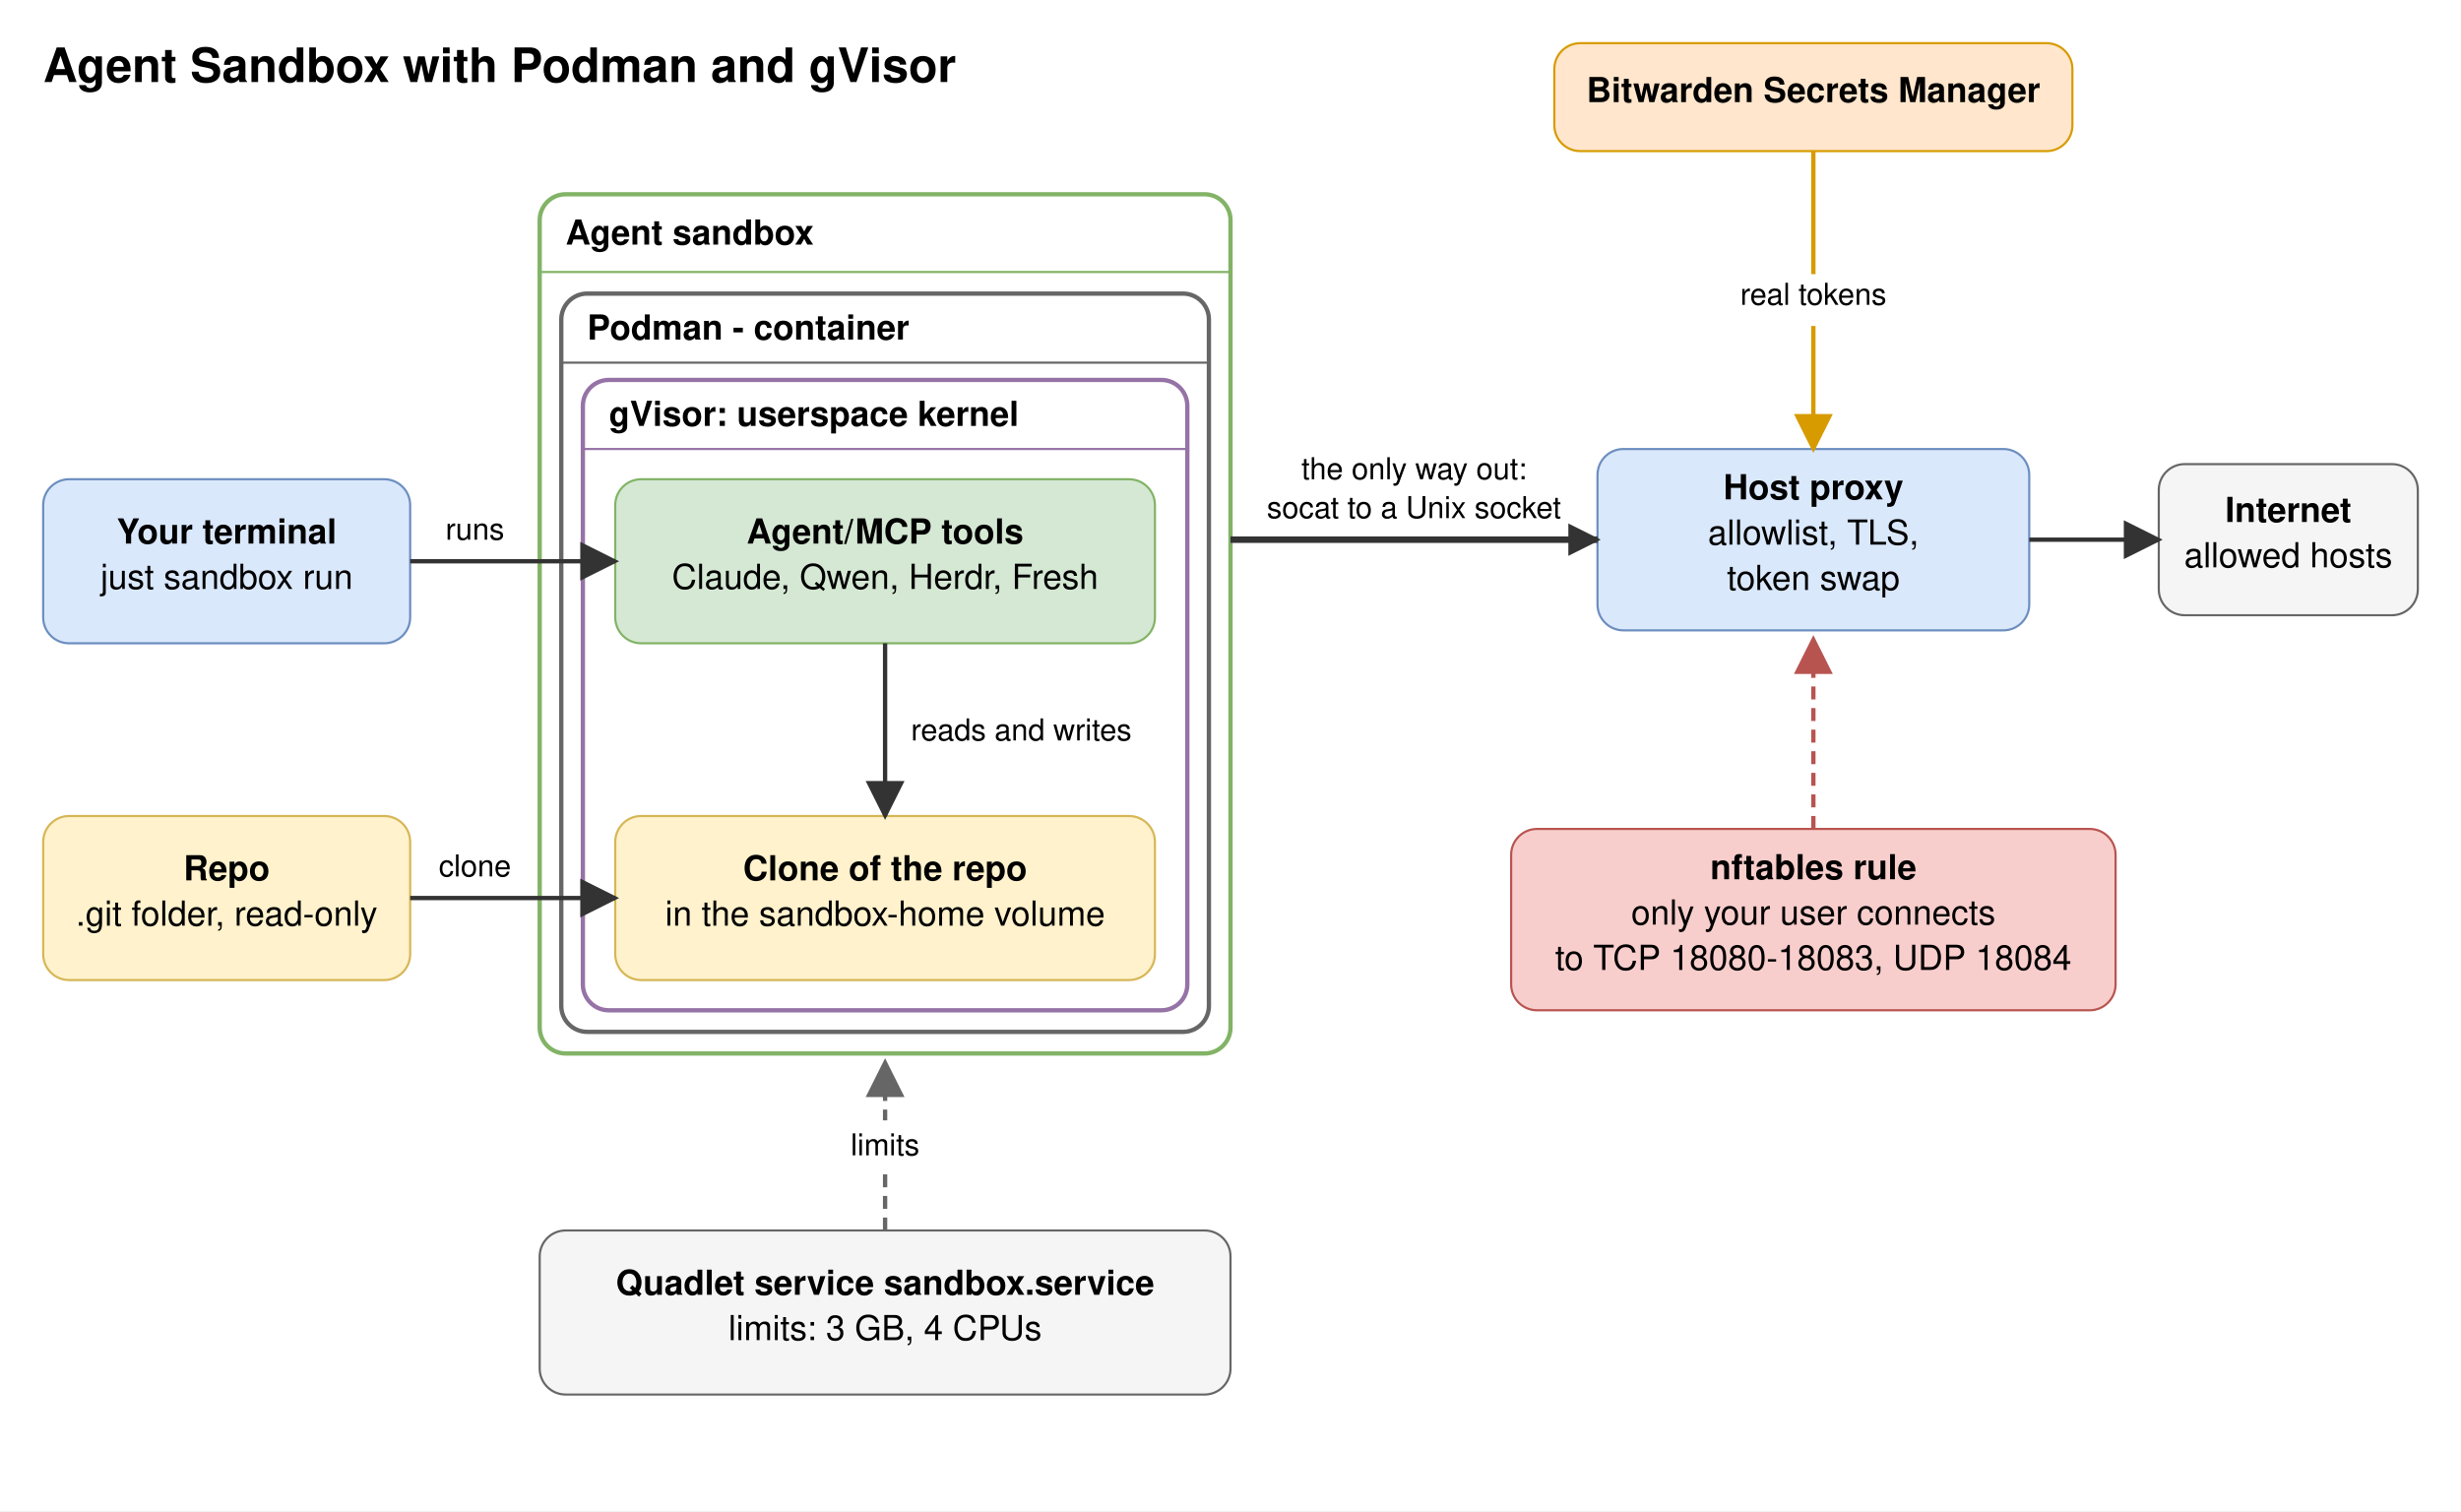
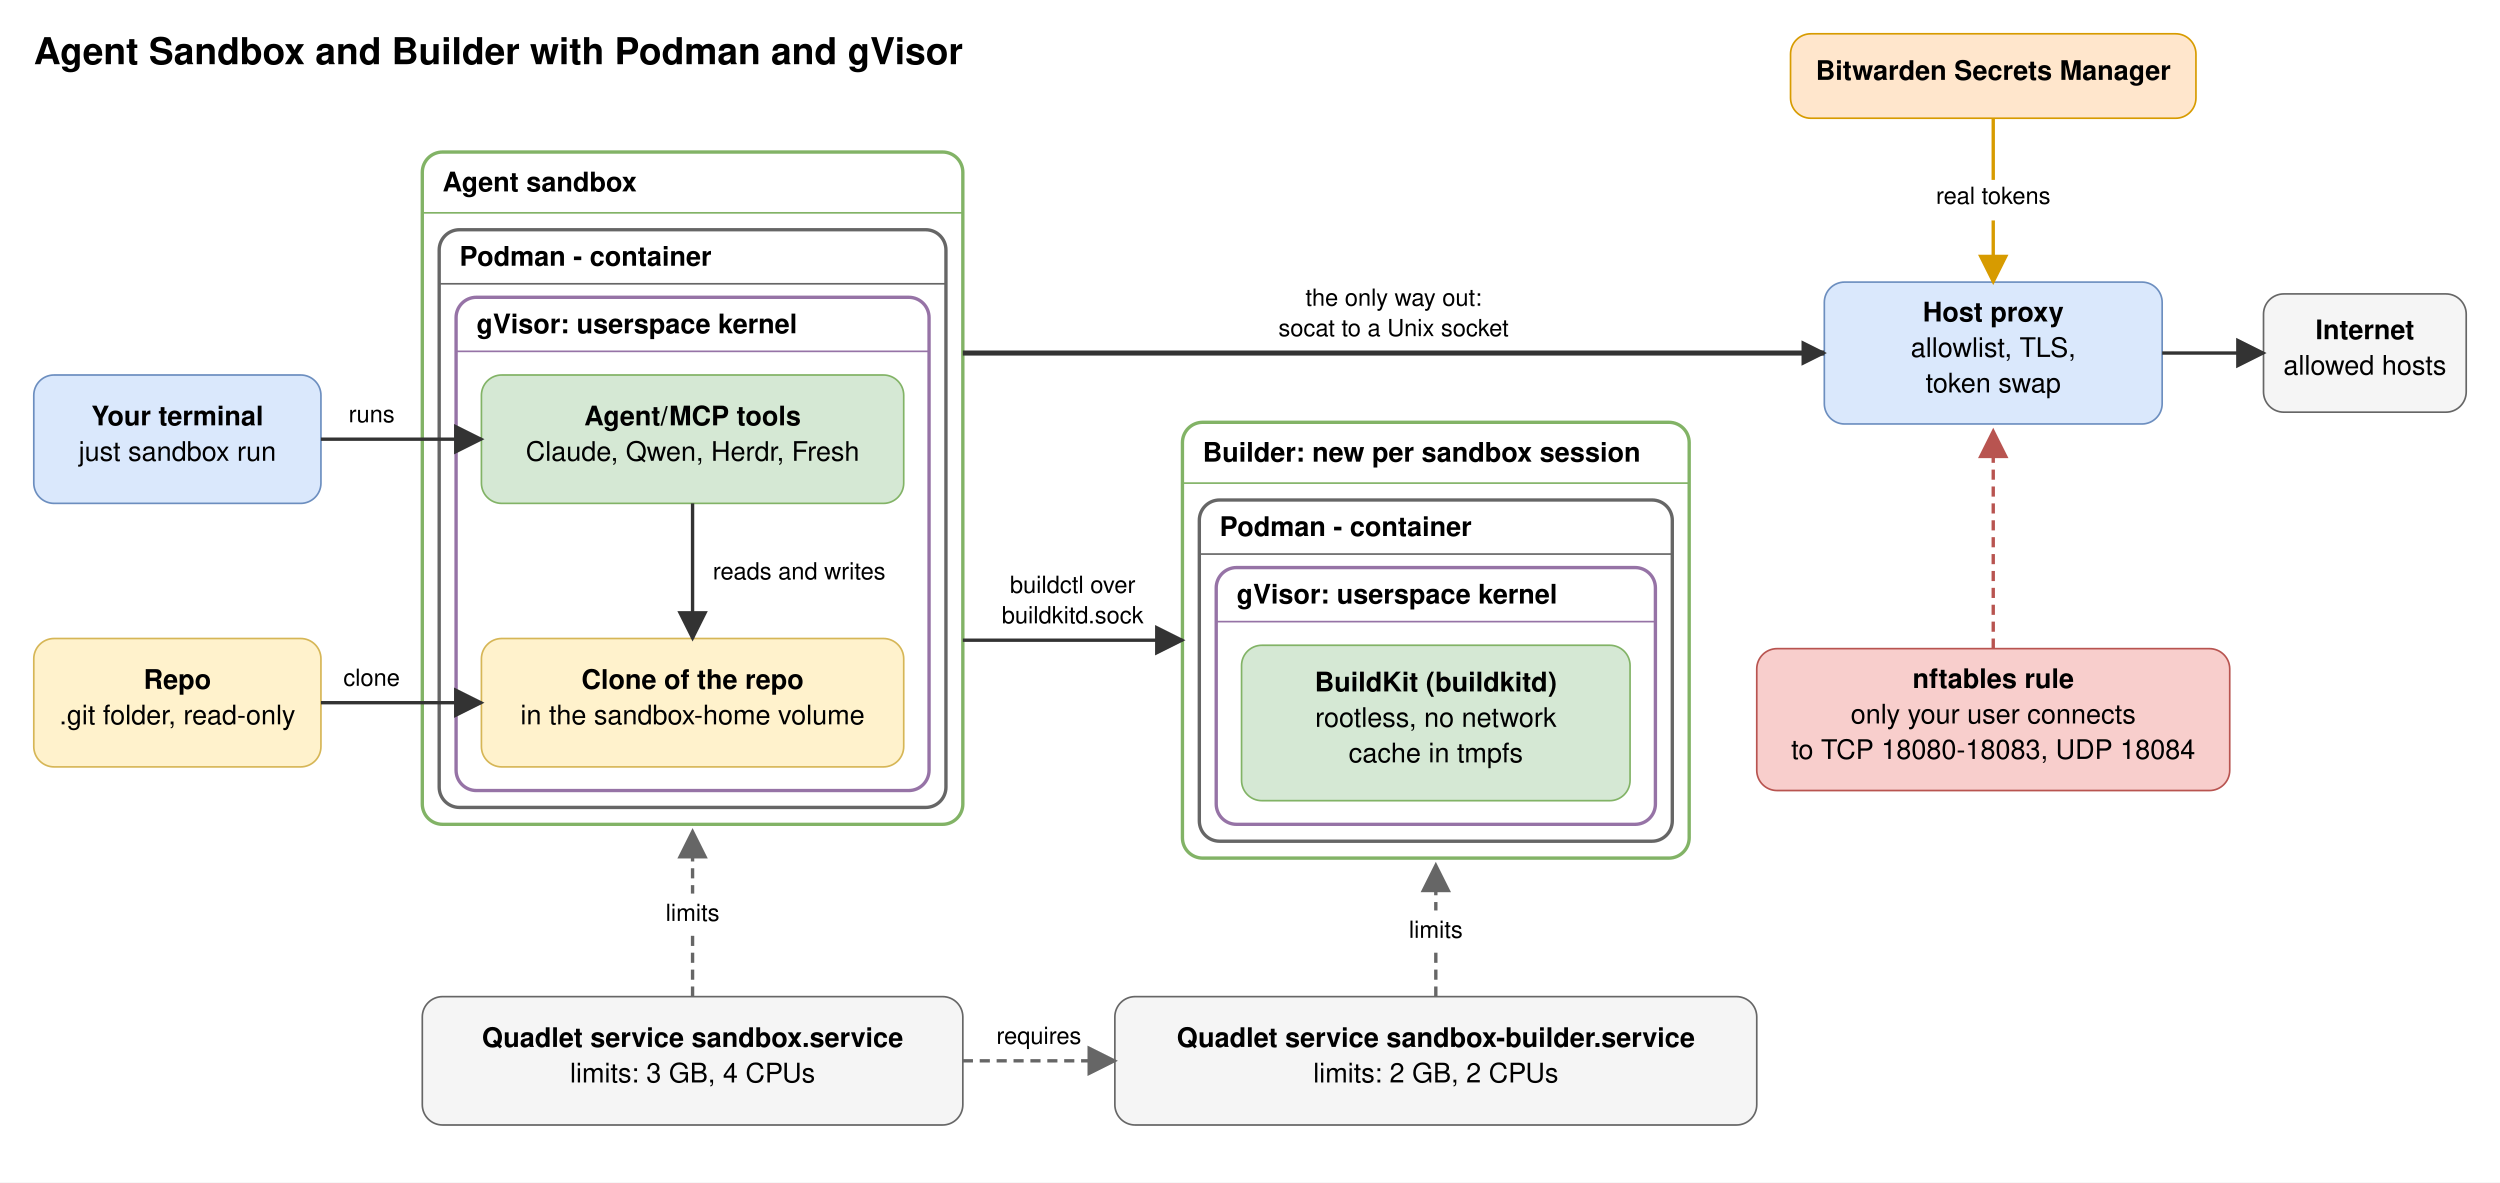
- <svg xmlns="http://www.w3.org/2000/svg" version="1.1" width="1140" height="700" viewBox="0 0 1140 700" font-family="Helvetica, Arial, sans-serif">
+ <svg xmlns="http://www.w3.org/2000/svg" version="1.1" width="1480" height="700" viewBox="0 0 1480 700" font-family="Helvetica, Arial, sans-serif">
  <defs>
    <marker id="a" viewBox="0 0 10 10" refX="9" refY="5" markerWidth="9" markerHeight="9" orient="auto">
      <path d="M0,0 L10,5 L0,10 z" fill="#333333" />
    </marker>
    <marker id="b" viewBox="0 0 10 10" refX="9" refY="5" markerWidth="5" markerHeight="5" orient="auto">
      <path d="M0,0 L10,5 L0,10 z" fill="#333333" />
    </marker>
    <marker id="o" viewBox="0 0 10 10" refX="9" refY="5" markerWidth="9" markerHeight="9" orient="auto">
      <path d="M0,0 L10,5 L0,10 z" fill="#d79b00" />
    </marker>
    <marker id="r" viewBox="0 0 10 10" refX="9" refY="5" markerWidth="9" markerHeight="9" orient="auto">
      <path d="M0,0 L10,5 L0,10 z" fill="#b85450" />
    </marker>
    <marker id="g" viewBox="0 0 10 10" refX="9" refY="5" markerWidth="9" markerHeight="9" orient="auto">
      <path d="M0,0 L10,5 L0,10 z" fill="#666666" />
    </marker>
  </defs>
-   <rect x="0" y="0" width="1140" height="700" fill="#ffffff" />
-   <text x="20" y="38" font-size="22" font-weight="bold" fill="#000000">Agent Sandbox with Podman and gVisor</text>
-   <rect x="720" y="20" width="240" height="50" rx="12" fill="#ffe6cc" stroke="#d79b00" stroke-width="1" />
+   <rect x="0" y="0" width="1480" height="700" fill="#ffffff" />
+   <text x="20" y="38" font-size="22" font-weight="bold" fill="#000000">Agent Sandbox and Builder with Podman and gVisor</text>
+   <rect x="1060" y="20" width="240" height="50" rx="12" fill="#ffe6cc" stroke="#d79b00" stroke-width="1" />
  <g font-size="16" text-anchor="middle" fill="#000000" font-weight="bold">
-     <text x="840.0" y="47.3">Bitwarden Secrets Manager</text>
+     <text x="1180.0" y="47.3">Bitwarden Secrets Manager</text>
  </g>
  <rect x="20" y="222" width="170" height="76" rx="12" fill="#dae8fc" stroke="#6c8ebf" stroke-width="1" />
  <g font-size="16" text-anchor="middle" fill="#000000">
    <text x="105.0" y="251.8" font-weight="bold">Your terminal</text>
    <text x="105.0" y="272.8">just sandbox run</text>
  </g>
  <rect x="20" y="378" width="170" height="76" rx="12" fill="#fff2cc" stroke="#d6b656" stroke-width="1" />
  <g font-size="16" text-anchor="middle" fill="#000000">
    <text x="105.0" y="407.8" font-weight="bold">Repo</text>
    <text x="105.0" y="428.8">.git folder, read-only</text>
  </g>
  <rect x="250" y="90" width="320" height="398" rx="12" fill="#ffffff" stroke="#82b366" stroke-width="2" />
  <line x1="250" y1="126" x2="570" y2="126" stroke="#82b366" stroke-width="1" />
  <g font-size="16" text-anchor="start" fill="#000000" font-weight="bold">
    <text x="262" y="113.3">Agent sandbox</text>
  </g>
  <rect x="260" y="136" width="300" height="342" rx="12" fill="#ffffff" stroke="#666666" stroke-width="2" />
  <line x1="260" y1="168" x2="560" y2="168" stroke="#666666" stroke-width="1" />
  <g font-size="16" text-anchor="start" fill="#000000" font-weight="bold">
    <text x="272" y="157.3">Podman - container</text>
  </g>
  <rect x="270" y="176" width="280" height="292" rx="12" fill="#ffffff" stroke="#9673a6" stroke-width="2" />
  <line x1="270" y1="208" x2="550" y2="208" stroke="#9673a6" stroke-width="1" />
  <g font-size="16" text-anchor="start" fill="#000000" font-weight="bold">
    <text x="282" y="197.3">gVisor: userspace kernel</text>
  </g>
  <rect x="285" y="222" width="250" height="76" rx="12" fill="#d5e8d4" stroke="#82b366" stroke-width="1" />
  <g font-size="16" text-anchor="middle" fill="#000000">
    <text x="410.0" y="251.8" font-weight="bold">Agent/MCP tools</text>
    <text x="410.0" y="272.8">Claude, Qwen, Herdr, Fresh</text>
  </g>
  <rect x="285" y="378" width="250" height="76" rx="12" fill="#fff2cc" stroke="#d6b656" stroke-width="1" />
  <g font-size="16" text-anchor="middle" fill="#000000">
    <text x="410.0" y="407.8" font-weight="bold">Clone of the repo</text>
    <text x="410.0" y="428.8">in the sandbox-home volume</text>
  </g>
-   <rect x="250" y="570" width="320" height="76" rx="12" fill="#f5f5f5" stroke="#666666" stroke-width="1" />
+   <rect x="250" y="590" width="320" height="76" rx="12" fill="#f5f5f5" stroke="#666666" stroke-width="1" />
  <g font-size="16" text-anchor="middle" fill="#000000">
-     <text x="410.0" y="599.8" font-weight="bold">Quadlet service sandbox.service</text>
-     <text x="410.0" y="620.8">limits: 3 GB, 4 CPUs</text>
+     <text x="410.0" y="619.8" font-weight="bold">Quadlet service sandbox.service</text>
+     <text x="410.0" y="640.8">limits: 3 GB, 4 CPUs</text>
  </g>
-   <rect x="740" y="208" width="200" height="84" rx="12" fill="#dae8fc" stroke="#6c8ebf" stroke-width="1" />
+   <rect x="700" y="250" width="300" height="258" rx="12" fill="#ffffff" stroke="#82b366" stroke-width="2" />
+   <line x1="700" y1="286" x2="1000" y2="286" stroke="#82b366" stroke-width="1" />
+   <g font-size="16" text-anchor="start" fill="#000000" font-weight="bold">
+     <text x="712" y="273.3">Builder: new per sandbox session</text>
+   </g>
+   <rect x="710" y="296" width="280" height="202" rx="12" fill="#ffffff" stroke="#666666" stroke-width="2" />
+   <line x1="710" y1="328" x2="990" y2="328" stroke="#666666" stroke-width="1" />
+   <g font-size="16" text-anchor="start" fill="#000000" font-weight="bold">
+     <text x="722" y="317.3">Podman - container</text>
+   </g>
+   <rect x="720" y="336" width="260" height="152" rx="12" fill="#ffffff" stroke="#9673a6" stroke-width="2" />
+   <line x1="720" y1="368" x2="980" y2="368" stroke="#9673a6" stroke-width="1" />
+   <g font-size="16" text-anchor="start" fill="#000000" font-weight="bold">
+     <text x="732" y="357.3">gVisor: userspace kernel</text>
+   </g>
+   <rect x="735" y="382" width="230" height="92" rx="12" fill="#d5e8d4" stroke="#82b366" stroke-width="1" />
  <g font-size="16" text-anchor="middle" fill="#000000">
-     <text x="840.0" y="231.3" font-weight="bold">Host proxy</text>
-     <text x="840.0" y="252.3">allowlist, TLS,</text>
-     <text x="840.0" y="273.3">token swap</text>
+     <text x="850.0" y="409.3" font-weight="bold">BuildKit (buildkitd)</text>
+     <text x="850.0" y="430.3">rootless, no network</text>
+     <text x="850.0" y="451.3">cache in tmpfs</text>
  </g>
-   <rect x="700" y="384" width="280" height="84" rx="12" fill="#f8cecc" stroke="#b85450" stroke-width="1" />
+   <rect x="660" y="590" width="380" height="76" rx="12" fill="#f5f5f5" stroke="#666666" stroke-width="1" />
  <g font-size="16" text-anchor="middle" fill="#000000">
-     <text x="840.0" y="407.3" font-weight="bold">nftables rule</text>
-     <text x="840.0" y="428.3">only your user connects</text>
-     <text x="840.0" y="449.3">to TCP 18080-18083, UDP 18084</text>
+     <text x="850.0" y="619.8" font-weight="bold">Quadlet service sandbox-builder.service</text>
+     <text x="850.0" y="640.8">limits: 2 GB, 2 CPUs</text>
  </g>
-   <rect x="1000" y="215" width="120" height="70" rx="12" fill="#f5f5f5" stroke="#666666" stroke-width="1" />
+   <rect x="1080" y="167" width="200" height="84" rx="12" fill="#dae8fc" stroke="#6c8ebf" stroke-width="1" />
  <g font-size="16" text-anchor="middle" fill="#000000">
-     <text x="1060.0" y="241.8" font-weight="bold">Internet</text>
-     <text x="1060.0" y="262.8">allowed hosts</text>
+     <text x="1180.0" y="190.3" font-weight="bold">Host proxy</text>
+     <text x="1180.0" y="211.3">allowlist, TLS,</text>
+     <text x="1180.0" y="232.3">token swap</text>
+   </g>
+   <rect x="1040" y="384" width="280" height="84" rx="12" fill="#f8cecc" stroke="#b85450" stroke-width="1" />
+   <g font-size="16" text-anchor="middle" fill="#000000">
+     <text x="1180.0" y="407.3" font-weight="bold">nftables rule</text>
+     <text x="1180.0" y="428.3">only your user connects</text>
+     <text x="1180.0" y="449.3">to TCP 18080-18083, UDP 18084</text>
+   </g>
+   <rect x="1340" y="174" width="120" height="70" rx="12" fill="#f5f5f5" stroke="#666666" stroke-width="1" />
+   <g font-size="16" text-anchor="middle" fill="#000000">
+     <text x="1400.0" y="200.8" font-weight="bold">Internet</text>
+     <text x="1400.0" y="221.8">allowed hosts</text>
  </g>
  <path d="M190,260 L285,260" fill="none" stroke="#333333" stroke-width="2" marker-end="url(#a)" />
  <path d="M190,416 L285,416" fill="none" stroke="#333333" stroke-width="2" marker-end="url(#a)" />
-   <path d="M570,250 L740,250" fill="none" stroke="#333333" stroke-width="3" marker-end="url(#b)" />
-   <path d="M940,250 L1000,250" fill="none" stroke="#333333" stroke-width="2" marker-end="url(#a)" />
+   <path d="M570,209 L1080,209" fill="none" stroke="#333333" stroke-width="3" marker-end="url(#b)" />
+   <path d="M1280,209 L1340,209" fill="none" stroke="#333333" stroke-width="2" marker-end="url(#a)" />
  <path d="M410,298 L410,378" fill="none" stroke="#333333" stroke-width="2" marker-end="url(#a)" />
-   <path d="M840,70 L840,208" fill="none" stroke="#d79b00" stroke-width="2" marker-end="url(#o)" />
-   <path d="M840,384 L840,296" fill="none" stroke="#b85450" stroke-width="2" stroke-dasharray="6,4" marker-end="url(#r)" />
-   <path d="M410,570 L410,492" fill="none" stroke="#666666" stroke-width="2" stroke-dasharray="6,4" marker-end="url(#g)" />
+   <path d="M1180,70 L1180,167" fill="none" stroke="#d79b00" stroke-width="2" marker-end="url(#o)" />
+   <path d="M1180,384 L1180,255" fill="none" stroke="#b85450" stroke-width="2" stroke-dasharray="6,4" marker-end="url(#r)" />
+   <path d="M410,590 L410,492" fill="none" stroke="#666666" stroke-width="2" stroke-dasharray="6,4" marker-end="url(#g)" />
+   <path d="M570,379 L700,379" fill="none" stroke="#333333" stroke-width="2" marker-end="url(#a)" />
+   <path d="M850,590 L850,512" fill="none" stroke="#666666" stroke-width="2" stroke-dasharray="6,4" marker-end="url(#g)" />
+   <path d="M570,628 L660,628" fill="none" stroke="#666666" stroke-width="2" stroke-dasharray="6,4" marker-end="url(#g)" />
  <text x="220.0" y="250.0" font-size="14" text-anchor="middle" fill="#000000">runs</text>
  <text x="220.0" y="406.0" font-size="14" text-anchor="middle" fill="#000000">clone</text>
-   <text x="655.0" y="222.0" font-size="14" text-anchor="middle" fill="#000000">the only way out:</text>
-   <text x="655.0" y="240.0" font-size="14" text-anchor="middle" fill="#000000">socat to a Unix socket</text>
+   <text x="825.0" y="181.0" font-size="14" text-anchor="middle" fill="#000000">the only way out:</text>
+   <text x="825.0" y="199.0" font-size="14" text-anchor="middle" fill="#000000">socat to a Unix socket</text>
  <text x="422.0" y="343.0" font-size="14" text-anchor="start" fill="#000000">reads and writes</text>
-   <rect x="791.2" y="127.0" width="97.6" height="24" fill="#ffffff" />
+   <rect x="1131.2" y="106.5" width="97.6" height="24" fill="#ffffff" />
  <g font-size="14" text-anchor="middle" fill="#000000">
-     <text x="840.0" y="141.2">real tokens</text>
+     <text x="1180.0" y="120.7">real tokens</text>
  </g>
-   <rect x="374.0" y="519.0" width="72.0" height="24" fill="#ffffff" />
+   <rect x="374.0" y="529.0" width="72.0" height="24" fill="#ffffff" />
  <g font-size="14" text-anchor="middle" fill="#000000">
-     <text x="410.0" y="535.2">limits</text>
+     <text x="410.0" y="545.2">limits</text>
  </g>
+   <text x="635.0" y="351.0" font-size="14" text-anchor="middle" fill="#000000">buildctl over</text>
+   <text x="635.0" y="369.0" font-size="14" text-anchor="middle" fill="#000000">buildkitd.sock</text>
+   <rect x="814.0" y="539.0" width="72.0" height="24" fill="#ffffff" />
+   <g font-size="14" text-anchor="middle" fill="#000000">
+     <text x="850.0" y="555.2">limits</text>
+   </g>
+   <text x="615.0" y="618.0" font-size="14" text-anchor="middle" fill="#000000">requires</text>
</svg>
